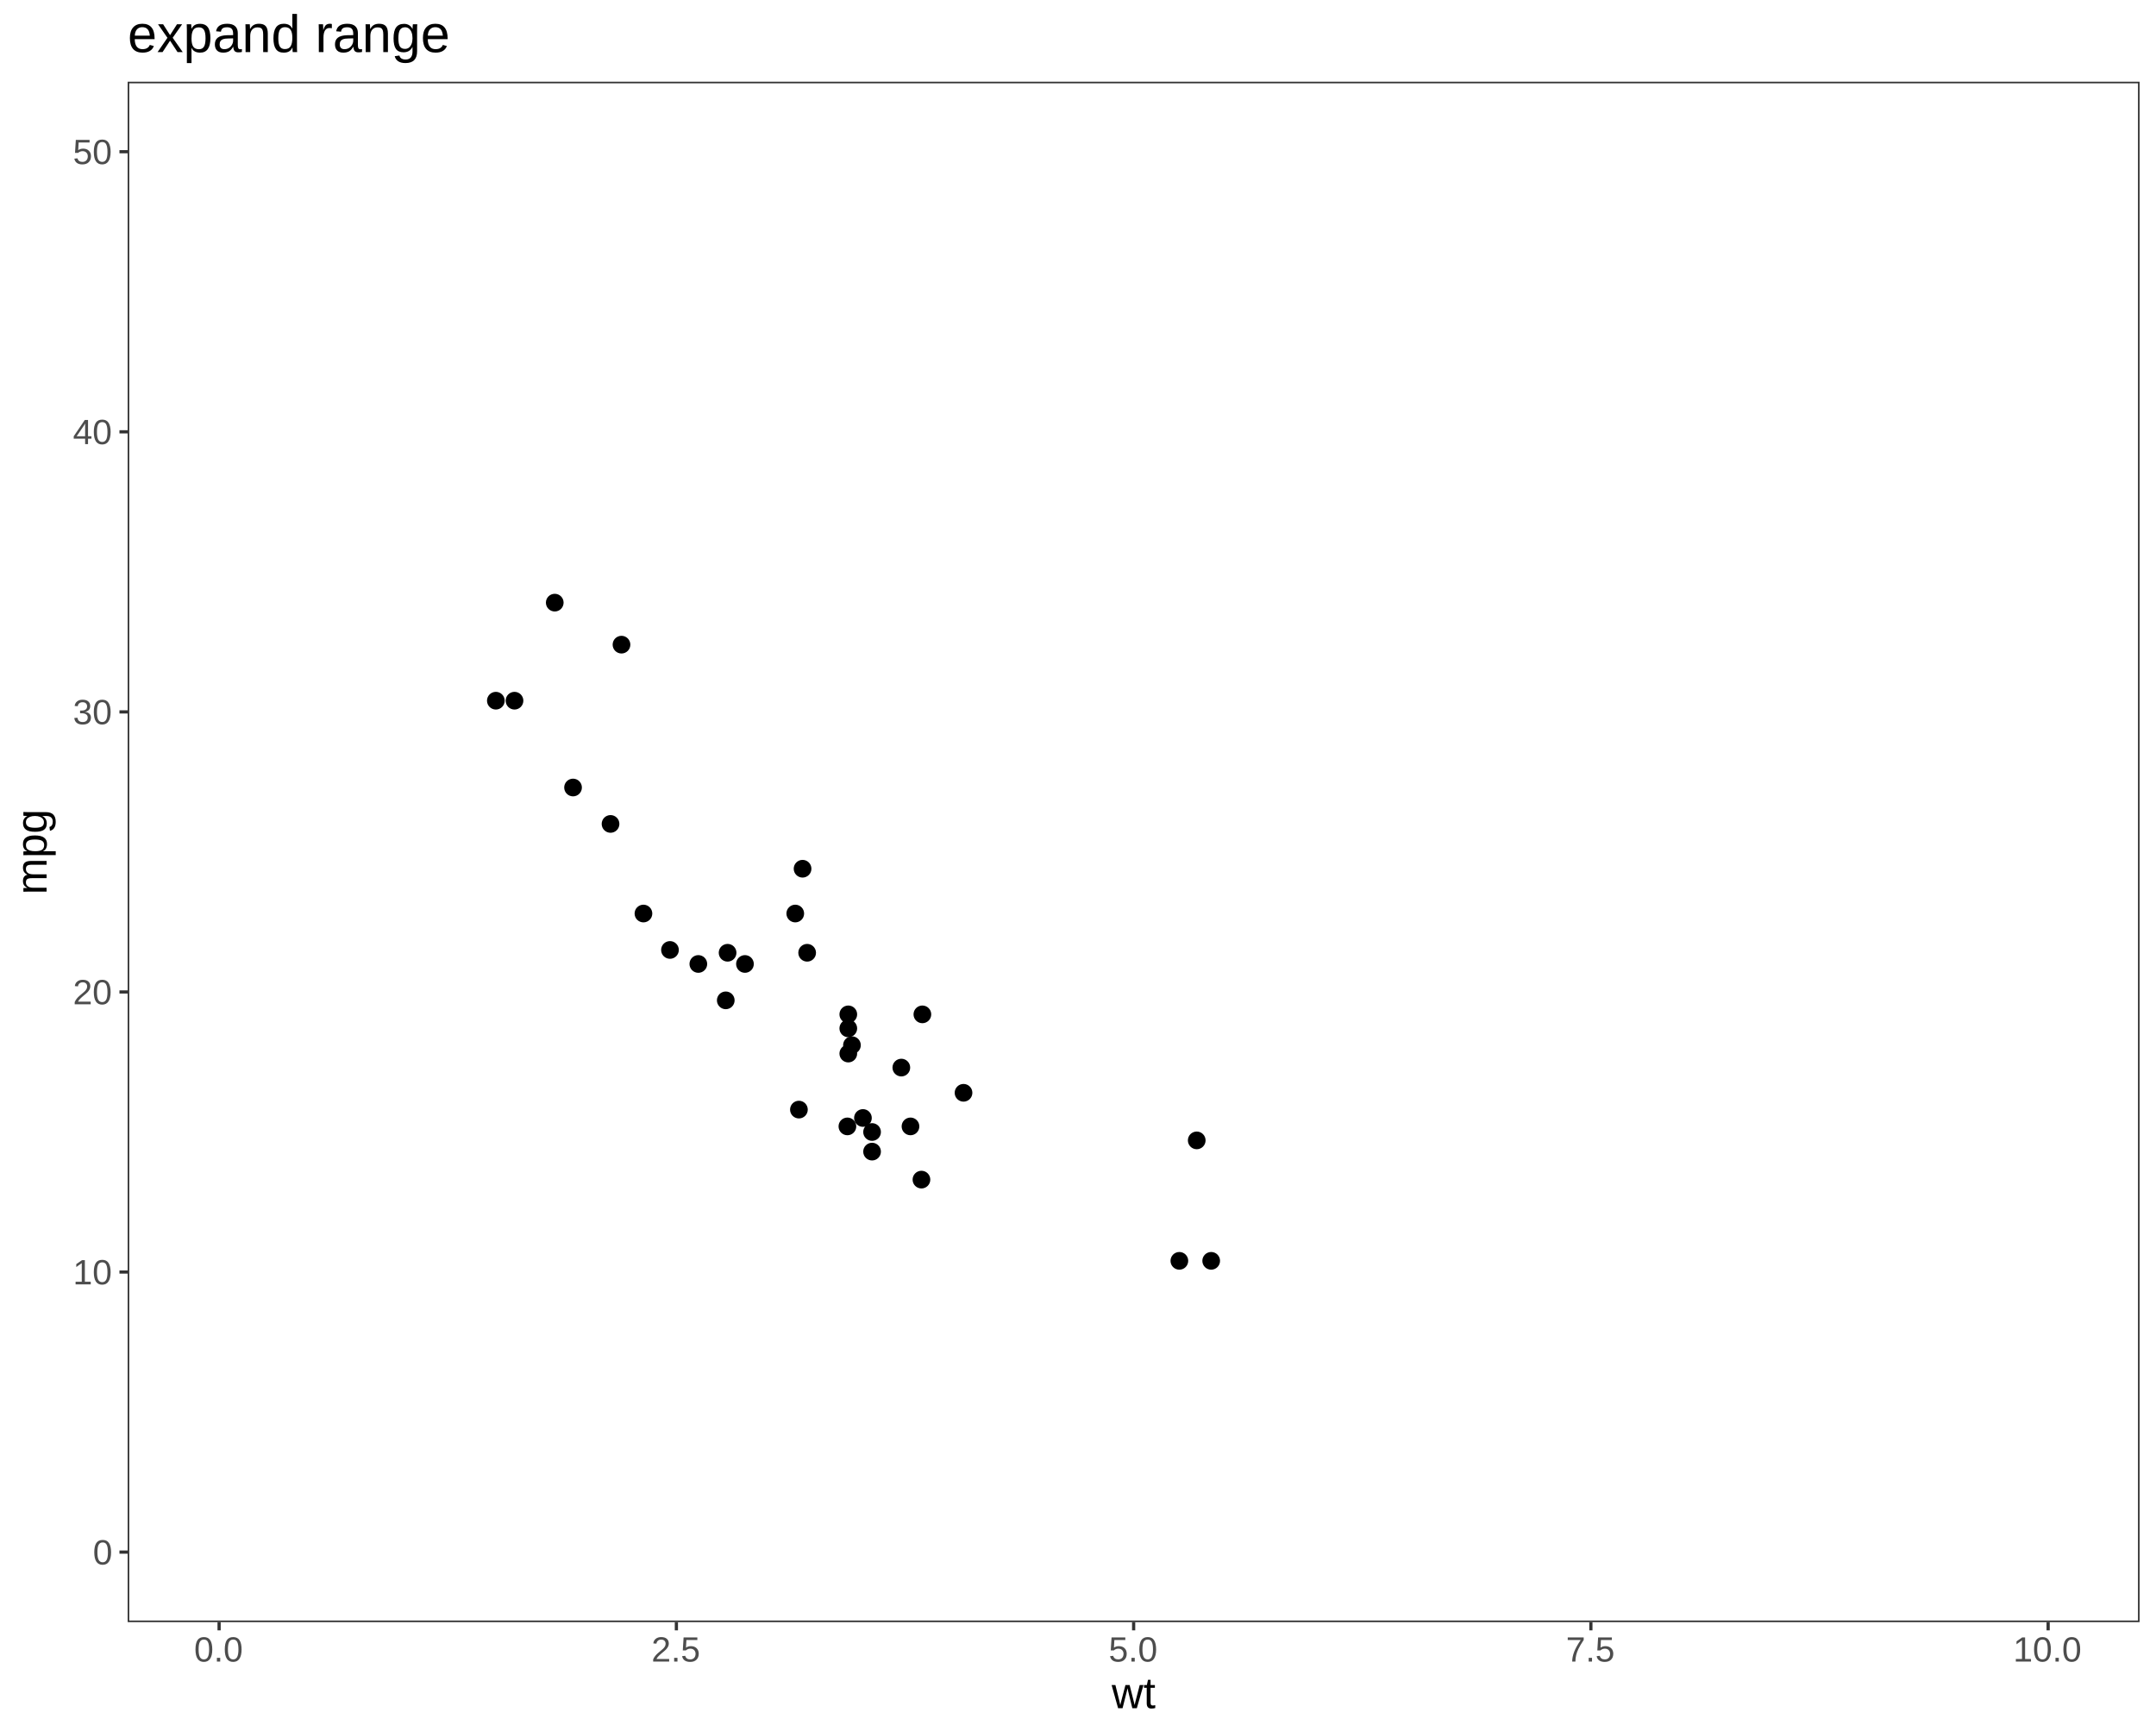
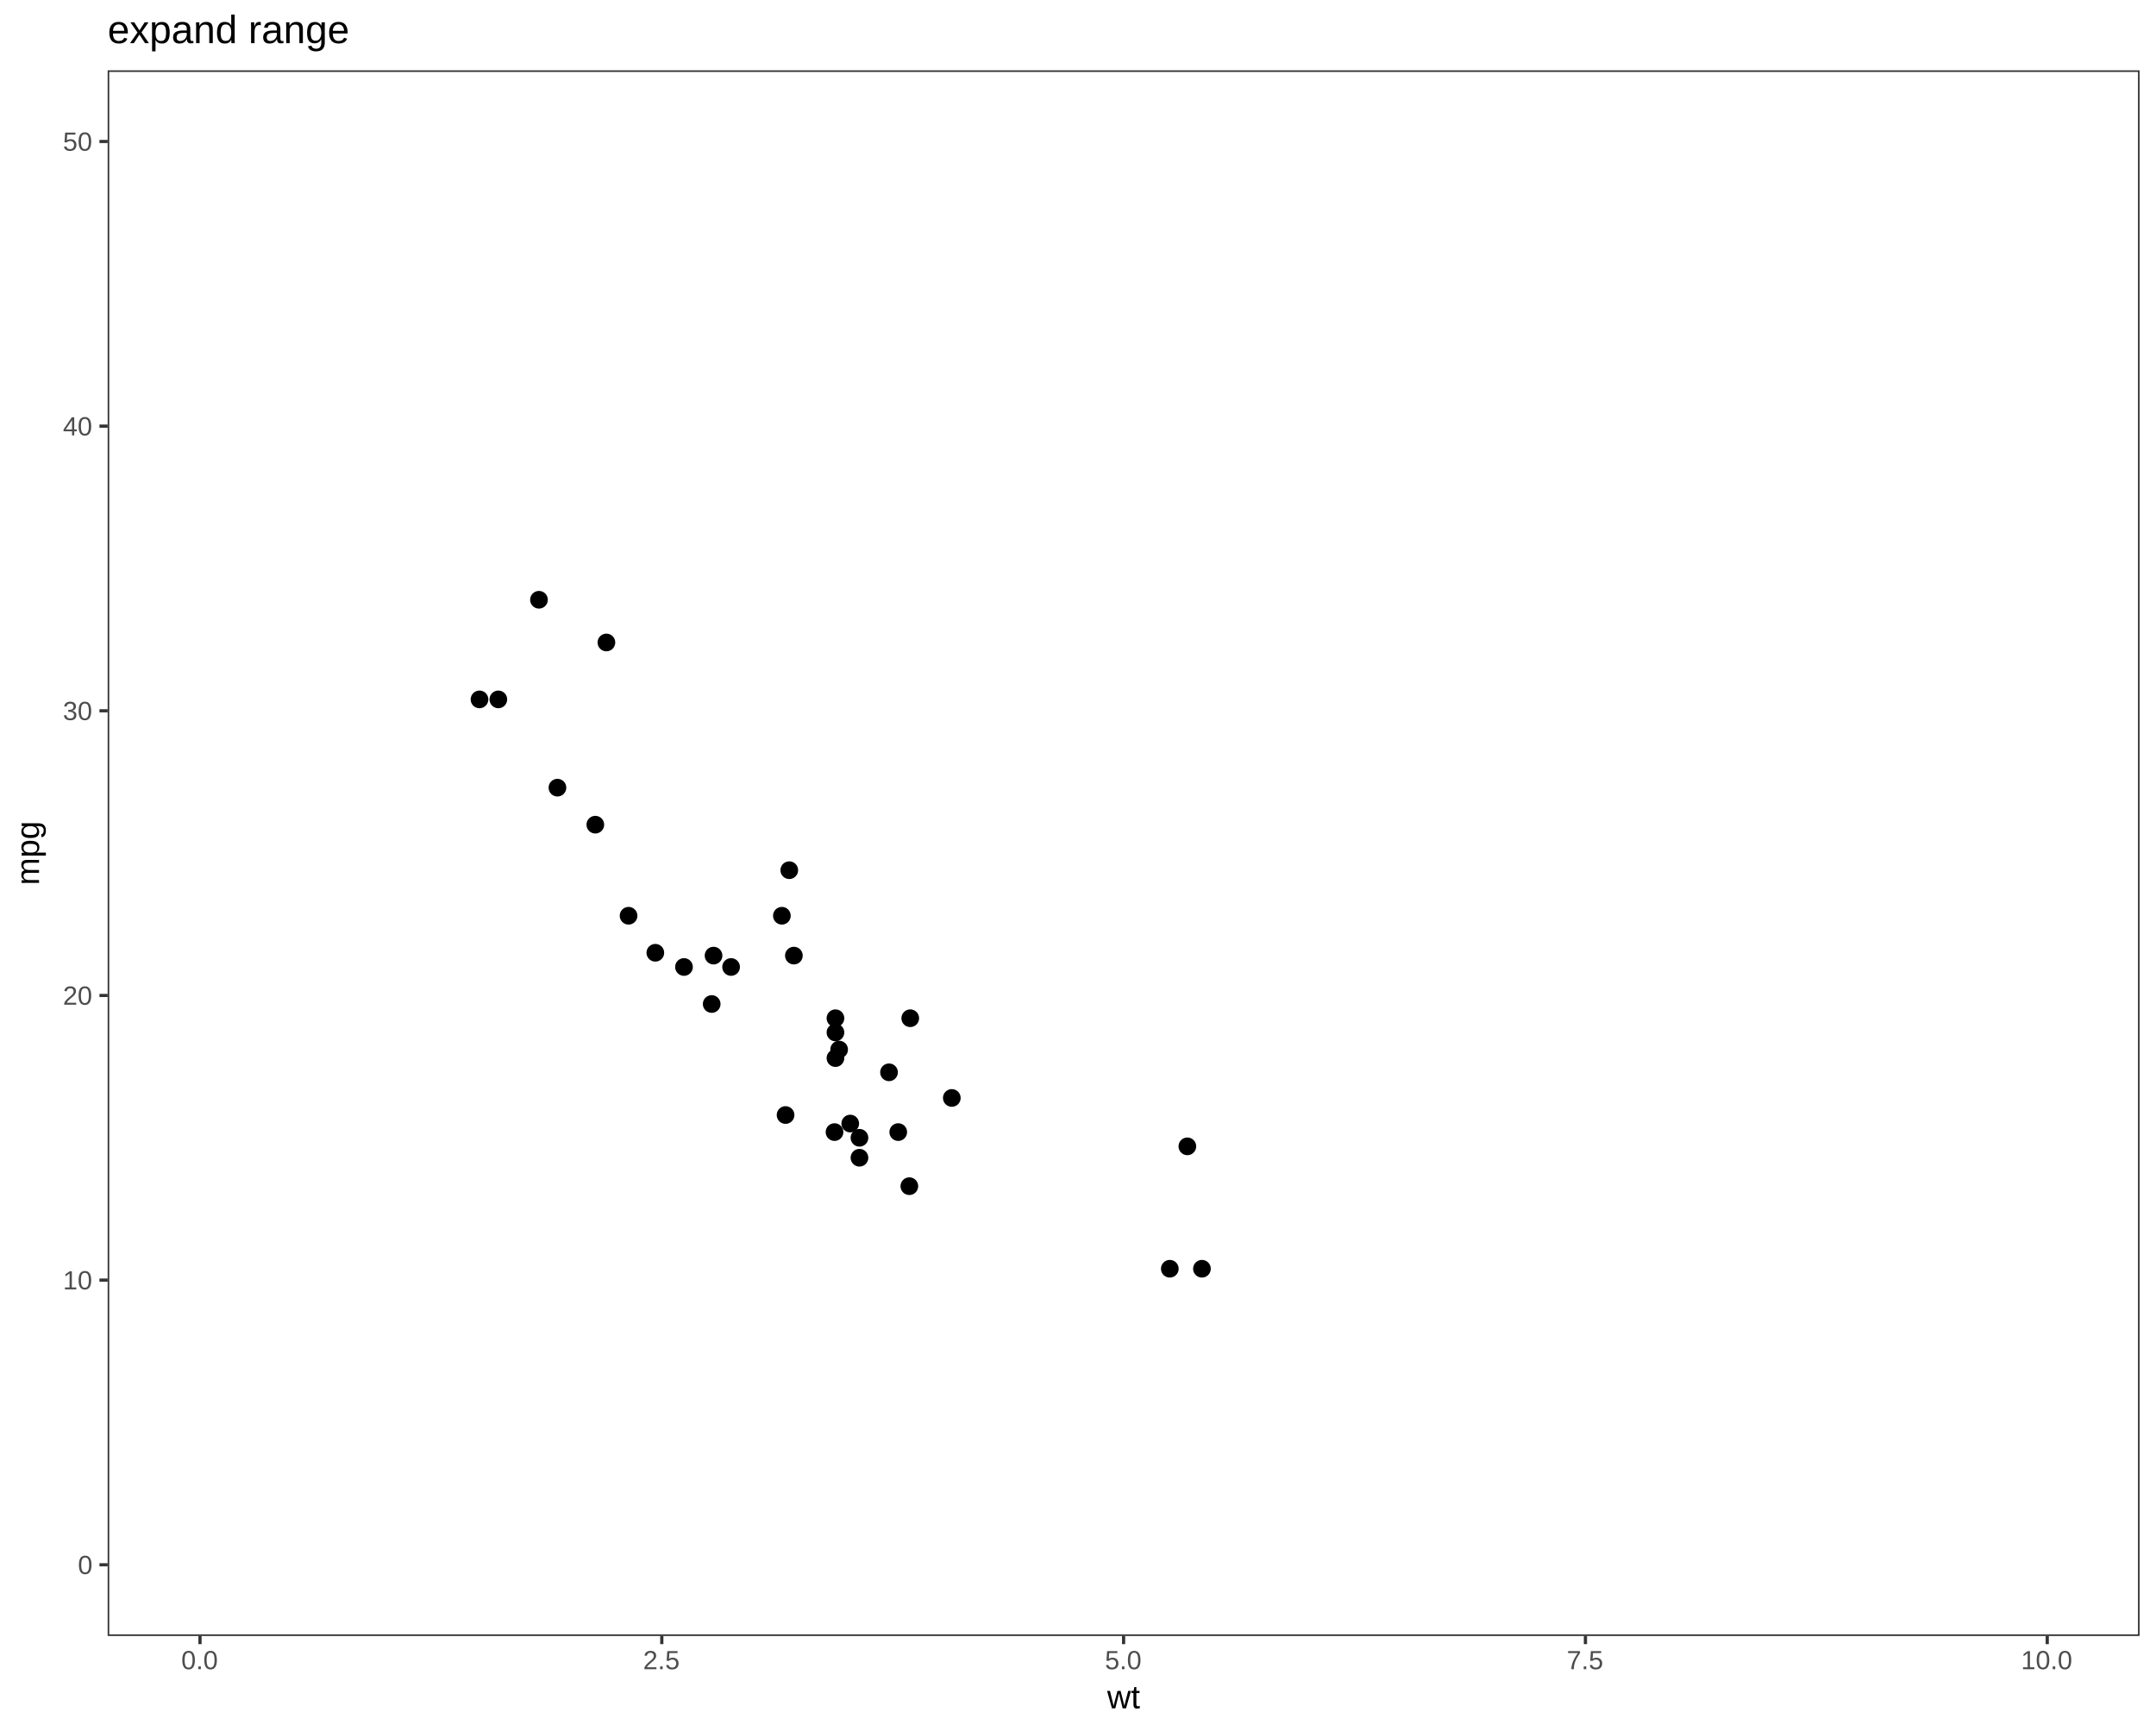
<svg xmlns="http://www.w3.org/2000/svg" viewBox="0 0 720.00 576.00">
  <defs>
    <style type="text/css">
    line, polyline, path, rect, circle {
      fill: none;
      stroke: #000000;
      stroke-linecap: round;
      stroke-linejoin: round;
      stroke-miterlimit: 10.00;
    }
  </style>
  </defs>
  <rect width="100%" height="100%" style="stroke: none; fill: #FFFFFF;" />
  <rect x="0.00" y="0.00" width="720.00" height="576.00" style="stroke-width: 1.07; stroke: #FFFFFF; fill: #FFFFFF;" />
  <defs>
-     <clipPath id="cp1">
-       <rect x="42.63" y="27.28" width="671.89" height="514.37" />
+     <clipPath id="cpMzUuOTQ4fDcxNC41MjF8NTQ2LjI2NnwyMy40NzY3">
+       <rect x="35.95" y="23.48" width="678.57" height="522.79" />
    </clipPath>
  </defs>
-   <rect x="42.63" y="27.28" width="671.89" height="514.37" style="stroke-width: 1.07; stroke: none; fill: #FFFFFF;" clip-path="url(#cp1)" />
-   <circle cx="233.21" cy="321.88" r="1.95pt" style="stroke-width: 0.71; fill: #000000;" clip-path="url(#cp1)" />
-   <circle cx="248.78" cy="321.88" r="1.95pt" style="stroke-width: 0.71; fill: #000000;" clip-path="url(#cp1)" />
-   <circle cx="214.88" cy="305.04" r="1.95pt" style="stroke-width: 0.71; fill: #000000;" clip-path="url(#cp1)" />
-   <circle cx="269.55" cy="318.14" r="1.95pt" style="stroke-width: 0.71; fill: #000000;" clip-path="url(#cp1)" />
-   <circle cx="283.29" cy="343.39" r="1.95pt" style="stroke-width: 0.71; fill: #000000;" clip-path="url(#cp1)" />
-   <circle cx="284.51" cy="349.00" r="1.95pt" style="stroke-width: 0.71; fill: #000000;" clip-path="url(#cp1)" />
-   <circle cx="291.23" cy="384.54" r="1.95pt" style="stroke-width: 0.71; fill: #000000;" clip-path="url(#cp1)" />
-   <circle cx="268.02" cy="290.08" r="1.95pt" style="stroke-width: 0.71; fill: #000000;" clip-path="url(#cp1)" />
-   <circle cx="265.58" cy="305.04" r="1.95pt" style="stroke-width: 0.71; fill: #000000;" clip-path="url(#cp1)" />
-   <circle cx="283.29" cy="338.71" r="1.95pt" style="stroke-width: 0.71; fill: #000000;" clip-path="url(#cp1)" />
-   <circle cx="283.29" cy="351.80" r="1.95pt" style="stroke-width: 0.71; fill: #000000;" clip-path="url(#cp1)" />
-   <circle cx="321.77" cy="364.90" r="1.95pt" style="stroke-width: 0.71; fill: #000000;" clip-path="url(#cp1)" />
-   <circle cx="301.00" cy="356.48" r="1.95pt" style="stroke-width: 0.71; fill: #000000;" clip-path="url(#cp1)" />
-   <circle cx="304.06" cy="376.12" r="1.95pt" style="stroke-width: 0.71; fill: #000000;" clip-path="url(#cp1)" />
-   <circle cx="393.85" cy="421.01" r="1.95pt" style="stroke-width: 0.71; fill: #000000;" clip-path="url(#cp1)" />
-   <circle cx="404.48" cy="421.01" r="1.95pt" style="stroke-width: 0.71; fill: #000000;" clip-path="url(#cp1)" />
-   <circle cx="399.65" cy="380.79" r="1.95pt" style="stroke-width: 0.71; fill: #000000;" clip-path="url(#cp1)" />
-   <circle cx="207.55" cy="215.26" r="1.95pt" style="stroke-width: 0.71; fill: #000000;" clip-path="url(#cp1)" />
-   <circle cx="171.82" cy="233.97" r="1.95pt" style="stroke-width: 0.71; fill: #000000;" clip-path="url(#cp1)" />
-   <circle cx="185.26" cy="201.23" r="1.95pt" style="stroke-width: 0.71; fill: #000000;" clip-path="url(#cp1)" />
-   <circle cx="223.74" cy="317.20" r="1.95pt" style="stroke-width: 0.71; fill: #000000;" clip-path="url(#cp1)" />
-   <circle cx="288.18" cy="373.31" r="1.95pt" style="stroke-width: 0.71; fill: #000000;" clip-path="url(#cp1)" />
-   <circle cx="282.99" cy="376.12" r="1.95pt" style="stroke-width: 0.71; fill: #000000;" clip-path="url(#cp1)" />
-   <circle cx="307.72" cy="393.89" r="1.95pt" style="stroke-width: 0.71; fill: #000000;" clip-path="url(#cp1)" />
-   <circle cx="308.03" cy="338.71" r="1.95pt" style="stroke-width: 0.71; fill: #000000;" clip-path="url(#cp1)" />
-   <circle cx="191.37" cy="262.96" r="1.95pt" style="stroke-width: 0.71; fill: #000000;" clip-path="url(#cp1)" />
-   <circle cx="203.89" cy="275.12" r="1.95pt" style="stroke-width: 0.71; fill: #000000;" clip-path="url(#cp1)" />
-   <circle cx="165.59" cy="233.97" r="1.95pt" style="stroke-width: 0.71; fill: #000000;" clip-path="url(#cp1)" />
-   <circle cx="266.80" cy="370.51" r="1.95pt" style="stroke-width: 0.71; fill: #000000;" clip-path="url(#cp1)" />
-   <circle cx="242.37" cy="334.03" r="1.95pt" style="stroke-width: 0.71; fill: #000000;" clip-path="url(#cp1)" />
-   <circle cx="291.23" cy="377.99" r="1.95pt" style="stroke-width: 0.71; fill: #000000;" clip-path="url(#cp1)" />
-   <circle cx="242.98" cy="318.14" r="1.95pt" style="stroke-width: 0.71; fill: #000000;" clip-path="url(#cp1)" />
-   <rect x="42.63" y="27.28" width="671.89" height="514.37" style="stroke-width: 1.07; stroke: #333333;" clip-path="url(#cp1)" />
+   <rect x="35.95" y="23.48" width="678.57" height="522.79" style="stroke-width: 1.07; stroke: none; fill: #FFFFFF;" clip-path="url(#cpMzUuOTQ4fDcxNC41MjF8NTQ2LjI2NnwyMy40NzY3)" />
+   <circle cx="228.42" cy="322.89" r="1.95pt" style="stroke-width: 0.71; fill: #000000;" clip-path="url(#cpMzUuOTQ4fDcxNC41MjF8NTQ2LjI2NnwyMy40NzY3)" />
+   <circle cx="244.15" cy="322.89" r="1.95pt" style="stroke-width: 0.71; fill: #000000;" clip-path="url(#cpMzUuOTQ4fDcxNC41MjF8NTQ2LjI2NnwyMy40NzY3)" />
+   <circle cx="209.91" cy="305.78" r="1.95pt" style="stroke-width: 0.71; fill: #000000;" clip-path="url(#cpMzUuOTQ4fDcxNC41MjF8NTQ2LjI2NnwyMy40NzY3)" />
+   <circle cx="265.12" cy="319.09" r="1.95pt" style="stroke-width: 0.71; fill: #000000;" clip-path="url(#cpMzUuOTQ4fDcxNC41MjF8NTQ2LjI2NnwyMy40NzY3)" />
+   <circle cx="279.00" cy="344.75" r="1.95pt" style="stroke-width: 0.71; fill: #000000;" clip-path="url(#cpMzUuOTQ4fDcxNC41MjF8NTQ2LjI2NnwyMy40NzY3)" />
+   <circle cx="280.23" cy="350.46" r="1.95pt" style="stroke-width: 0.71; fill: #000000;" clip-path="url(#cpMzUuOTQ4fDcxNC41MjF8NTQ2LjI2NnwyMy40NzY3)" />
+   <circle cx="287.02" cy="386.58" r="1.95pt" style="stroke-width: 0.71; fill: #000000;" clip-path="url(#cpMzUuOTQ4fDcxNC41MjF8NTQ2LjI2NnwyMy40NzY3)" />
+   <circle cx="263.58" cy="290.57" r="1.95pt" style="stroke-width: 0.71; fill: #000000;" clip-path="url(#cpMzUuOTQ4fDcxNC41MjF8NTQ2LjI2NnwyMy40NzY3)" />
+   <circle cx="261.11" cy="305.78" r="1.95pt" style="stroke-width: 0.71; fill: #000000;" clip-path="url(#cpMzUuOTQ4fDcxNC41MjF8NTQ2LjI2NnwyMy40NzY3)" />
+   <circle cx="279.00" cy="340.00" r="1.95pt" style="stroke-width: 0.71; fill: #000000;" clip-path="url(#cpMzUuOTQ4fDcxNC41MjF8NTQ2LjI2NnwyMy40NzY3)" />
+   <circle cx="279.00" cy="353.31" r="1.95pt" style="stroke-width: 0.71; fill: #000000;" clip-path="url(#cpMzUuOTQ4fDcxNC41MjF8NTQ2LjI2NnwyMy40NzY3)" />
+   <circle cx="317.86" cy="366.62" r="1.95pt" style="stroke-width: 0.71; fill: #000000;" clip-path="url(#cpMzUuOTQ4fDcxNC41MjF8NTQ2LjI2NnwyMy40NzY3)" />
+   <circle cx="296.89" cy="358.06" r="1.95pt" style="stroke-width: 0.71; fill: #000000;" clip-path="url(#cpMzUuOTQ4fDcxNC41MjF8NTQ2LjI2NnwyMy40NzY3)" />
+   <circle cx="299.97" cy="378.02" r="1.95pt" style="stroke-width: 0.71; fill: #000000;" clip-path="url(#cpMzUuOTQ4fDcxNC41MjF8NTQ2LjI2NnwyMy40NzY3)" />
+   <circle cx="390.66" cy="423.65" r="1.95pt" style="stroke-width: 0.71; fill: #000000;" clip-path="url(#cpMzUuOTQ4fDcxNC41MjF8NTQ2LjI2NnwyMy40NzY3)" />
+   <circle cx="401.39" cy="423.65" r="1.95pt" style="stroke-width: 0.71; fill: #000000;" clip-path="url(#cpMzUuOTQ4fDcxNC41MjF8NTQ2LjI2NnwyMy40NzY3)" />
+   <circle cx="396.52" cy="382.78" r="1.95pt" style="stroke-width: 0.71; fill: #000000;" clip-path="url(#cpMzUuOTQ4fDcxNC41MjF8NTQ2LjI2NnwyMy40NzY3)" />
+   <circle cx="202.51" cy="214.53" r="1.95pt" style="stroke-width: 0.71; fill: #000000;" clip-path="url(#cpMzUuOTQ4fDcxNC41MjF8NTQ2LjI2NnwyMy40NzY3)" />
+   <circle cx="166.42" cy="233.54" r="1.95pt" style="stroke-width: 0.71; fill: #000000;" clip-path="url(#cpMzUuOTQ4fDcxNC41MjF8NTQ2LjI2NnwyMy40NzY3)" />
+   <circle cx="179.99" cy="200.27" r="1.95pt" style="stroke-width: 0.71; fill: #000000;" clip-path="url(#cpMzUuOTQ4fDcxNC41MjF8NTQ2LjI2NnwyMy40NzY3)" />
+   <circle cx="218.85" cy="318.14" r="1.95pt" style="stroke-width: 0.71; fill: #000000;" clip-path="url(#cpMzUuOTQ4fDcxNC41MjF8NTQ2LjI2NnwyMy40NzY3)" />
+   <circle cx="283.94" cy="375.17" r="1.95pt" style="stroke-width: 0.71; fill: #000000;" clip-path="url(#cpMzUuOTQ4fDcxNC41MjF8NTQ2LjI2NnwyMy40NzY3)" />
+   <circle cx="278.69" cy="378.02" r="1.95pt" style="stroke-width: 0.71; fill: #000000;" clip-path="url(#cpMzUuOTQ4fDcxNC41MjF8NTQ2LjI2NnwyMy40NzY3)" />
+   <circle cx="303.68" cy="396.08" r="1.95pt" style="stroke-width: 0.71; fill: #000000;" clip-path="url(#cpMzUuOTQ4fDcxNC41MjF8NTQ2LjI2NnwyMy40NzY3)" />
+   <circle cx="303.98" cy="340.00" r="1.95pt" style="stroke-width: 0.71; fill: #000000;" clip-path="url(#cpMzUuOTQ4fDcxNC41MjF8NTQ2LjI2NnwyMy40NzY3)" />
+   <circle cx="186.16" cy="263.01" r="1.95pt" style="stroke-width: 0.71; fill: #000000;" clip-path="url(#cpMzUuOTQ4fDcxNC41MjF8NTQ2LjI2NnwyMy40NzY3)" />
+   <circle cx="198.81" cy="275.37" r="1.95pt" style="stroke-width: 0.71; fill: #000000;" clip-path="url(#cpMzUuOTQ4fDcxNC41MjF8NTQ2LjI2NnwyMy40NzY3)" />
+   <circle cx="160.13" cy="233.54" r="1.95pt" style="stroke-width: 0.71; fill: #000000;" clip-path="url(#cpMzUuOTQ4fDcxNC41MjF8NTQ2LjI2NnwyMy40NzY3)" />
+   <circle cx="262.34" cy="372.32" r="1.95pt" style="stroke-width: 0.71; fill: #000000;" clip-path="url(#cpMzUuOTQ4fDcxNC41MjF8NTQ2LjI2NnwyMy40NzY3)" />
+   <circle cx="237.67" cy="335.25" r="1.95pt" style="stroke-width: 0.71; fill: #000000;" clip-path="url(#cpMzUuOTQ4fDcxNC41MjF8NTQ2LjI2NnwyMy40NzY3)" />
+   <circle cx="287.02" cy="379.92" r="1.95pt" style="stroke-width: 0.71; fill: #000000;" clip-path="url(#cpMzUuOTQ4fDcxNC41MjF8NTQ2LjI2NnwyMy40NzY3)" />
+   <circle cx="238.29" cy="319.09" r="1.95pt" style="stroke-width: 0.71; fill: #000000;" clip-path="url(#cpMzUuOTQ4fDcxNC41MjF8NTQ2LjI2NnwyMy40NzY3)" />
+   <rect x="35.95" y="23.48" width="678.57" height="522.79" style="stroke-width: 1.07; stroke: #333333;" clip-path="url(#cpMzUuOTQ4fDcxNC41MjF8NTQ2LjI2NnwyMy40NzY3)" />
  <defs>
-     <clipPath id="cp2">
+     <clipPath id="cpMHw3MjB8NTc2fDA=">
      <rect x="0.00" y="0.00" width="720.00" height="576.00" />
    </clipPath>
  </defs>
-   <g clip-path="url(#cp2)">
-     <text x="31.03" y="522.40" style="font-size: 8.80pt; fill: #4D4D4D; font-family: Liberation Sans;">0</text>
+   <g clip-path="url(#cpMHw3MjB8NTc2fDA=)">
+     <text x="26.01" y="525.60" style="font-size: 8.80px; fill: #4D4D4D; font-family: Liberation Sans;" textLength="5.01px" lengthAdjust="spacingAndGlyphs">0</text>
  </g>
-   <g clip-path="url(#cp2)">
-     <text x="24.35" y="428.87" style="font-size: 8.80pt; fill: #4D4D4D; font-family: Liberation Sans;">10</text>
+   <g clip-path="url(#cpMHw3MjB8NTc2fDA=)">
+     <text x="21.01" y="430.54" style="font-size: 8.80px; fill: #4D4D4D; font-family: Liberation Sans;" textLength="10.01px" lengthAdjust="spacingAndGlyphs">10</text>
  </g>
-   <g clip-path="url(#cp2)">
-     <text x="24.35" y="335.35" style="font-size: 8.80pt; fill: #4D4D4D; font-family: Liberation Sans;">20</text>
+   <g clip-path="url(#cpMHw3MjB8NTc2fDA=)">
+     <text x="21.01" y="335.49" style="font-size: 8.80px; fill: #4D4D4D; font-family: Liberation Sans;" textLength="10.01px" lengthAdjust="spacingAndGlyphs">20</text>
  </g>
-   <g clip-path="url(#cp2)">
-     <text x="24.35" y="241.83" style="font-size: 8.80pt; fill: #4D4D4D; font-family: Liberation Sans;">30</text>
+   <g clip-path="url(#cpMHw3MjB8NTc2fDA=)">
+     <text x="21.01" y="240.44" style="font-size: 8.80px; fill: #4D4D4D; font-family: Liberation Sans;" textLength="10.01px" lengthAdjust="spacingAndGlyphs">30</text>
  </g>
-   <g clip-path="url(#cp2)">
-     <text x="24.35" y="148.31" style="font-size: 8.80pt; fill: #4D4D4D; font-family: Liberation Sans;">40</text>
+   <g clip-path="url(#cpMHw3MjB8NTc2fDA=)">
+     <text x="21.01" y="145.39" style="font-size: 8.80px; fill: #4D4D4D; font-family: Liberation Sans;" textLength="10.01px" lengthAdjust="spacingAndGlyphs">40</text>
  </g>
-   <g clip-path="url(#cp2)">
-     <text x="24.35" y="54.79" style="font-size: 8.80pt; fill: #4D4D4D; font-family: Liberation Sans;">50</text>
+   <g clip-path="url(#cpMHw3MjB8NTc2fDA=)">
+     <text x="21.01" y="50.33" style="font-size: 8.80px; fill: #4D4D4D; font-family: Liberation Sans;" textLength="10.01px" lengthAdjust="spacingAndGlyphs">50</text>
  </g>
-   <polyline points="39.89,518.27 42.63,518.27 " style="stroke-width: 1.07; stroke: #333333; stroke-linecap: butt;" clip-path="url(#cp2)" />
-   <polyline points="39.89,424.75 42.63,424.75 " style="stroke-width: 1.07; stroke: #333333; stroke-linecap: butt;" clip-path="url(#cp2)" />
-   <polyline points="39.89,331.23 42.63,331.23 " style="stroke-width: 1.07; stroke: #333333; stroke-linecap: butt;" clip-path="url(#cp2)" />
-   <polyline points="39.89,237.71 42.63,237.71 " style="stroke-width: 1.07; stroke: #333333; stroke-linecap: butt;" clip-path="url(#cp2)" />
-   <polyline points="39.89,144.19 42.63,144.19 " style="stroke-width: 1.07; stroke: #333333; stroke-linecap: butt;" clip-path="url(#cp2)" />
-   <polyline points="39.89,50.66 42.63,50.66 " style="stroke-width: 1.07; stroke: #333333; stroke-linecap: butt;" clip-path="url(#cp2)" />
-   <polyline points="73.17,544.39 73.17,541.65 " style="stroke-width: 1.07; stroke: #333333; stroke-linecap: butt;" clip-path="url(#cp2)" />
-   <polyline points="225.88,544.39 225.88,541.65 " style="stroke-width: 1.07; stroke: #333333; stroke-linecap: butt;" clip-path="url(#cp2)" />
-   <polyline points="378.58,544.39 378.58,541.65 " style="stroke-width: 1.07; stroke: #333333; stroke-linecap: butt;" clip-path="url(#cp2)" />
-   <polyline points="531.28,544.39 531.28,541.65 " style="stroke-width: 1.07; stroke: #333333; stroke-linecap: butt;" clip-path="url(#cp2)" />
-   <polyline points="683.98,544.39 683.98,541.65 " style="stroke-width: 1.07; stroke: #333333; stroke-linecap: butt;" clip-path="url(#cp2)" />
-   <g clip-path="url(#cp2)">
-     <text x="64.83" y="554.83" style="font-size: 8.80pt; fill: #4D4D4D; font-family: Liberation Sans;">0.0</text>
+   <polyline points="33.21,522.50 35.95,522.50 " style="stroke-width: 1.07; stroke: #333333; stroke-linecap: butt;" clip-path="url(#cpMHw3MjB8NTc2fDA=)" />
+   <polyline points="33.21,427.45 35.95,427.45 " style="stroke-width: 1.07; stroke: #333333; stroke-linecap: butt;" clip-path="url(#cpMHw3MjB8NTc2fDA=)" />
+   <polyline points="33.21,332.40 35.95,332.40 " style="stroke-width: 1.07; stroke: #333333; stroke-linecap: butt;" clip-path="url(#cpMHw3MjB8NTc2fDA=)" />
+   <polyline points="33.21,237.34 35.95,237.34 " style="stroke-width: 1.07; stroke: #333333; stroke-linecap: butt;" clip-path="url(#cpMHw3MjB8NTc2fDA=)" />
+   <polyline points="33.21,142.29 35.95,142.29 " style="stroke-width: 1.07; stroke: #333333; stroke-linecap: butt;" clip-path="url(#cpMHw3MjB8NTc2fDA=)" />
+   <polyline points="33.21,47.24 35.95,47.24 " style="stroke-width: 1.07; stroke: #333333; stroke-linecap: butt;" clip-path="url(#cpMHw3MjB8NTc2fDA=)" />
+   <polyline points="66.79,549.01 66.79,546.27 " style="stroke-width: 1.07; stroke: #333333; stroke-linecap: butt;" clip-path="url(#cpMHw3MjB8NTc2fDA=)" />
+   <polyline points="221.01,549.01 221.01,546.27 " style="stroke-width: 1.07; stroke: #333333; stroke-linecap: butt;" clip-path="url(#cpMHw3MjB8NTc2fDA=)" />
+   <polyline points="375.23,549.01 375.23,546.27 " style="stroke-width: 1.07; stroke: #333333; stroke-linecap: butt;" clip-path="url(#cpMHw3MjB8NTc2fDA=)" />
+   <polyline points="529.46,549.01 529.46,546.27 " style="stroke-width: 1.07; stroke: #333333; stroke-linecap: butt;" clip-path="url(#cpMHw3MjB8NTc2fDA=)" />
+   <polyline points="683.68,549.01 683.68,546.27 " style="stroke-width: 1.07; stroke: #333333; stroke-linecap: butt;" clip-path="url(#cpMHw3MjB8NTc2fDA=)" />
+   <g clip-path="url(#cpMHw3MjB8NTc2fDA=)">
+     <text x="60.54" y="557.38" style="font-size: 8.80px; fill: #4D4D4D; font-family: Liberation Sans;" textLength="12.51px" lengthAdjust="spacingAndGlyphs">0.0</text>
  </g>
-   <g clip-path="url(#cp2)">
-     <text x="217.53" y="554.83" style="font-size: 8.80pt; fill: #4D4D4D; font-family: Liberation Sans;">2.5</text>
+   <g clip-path="url(#cpMHw3MjB8NTc2fDA=)">
+     <text x="214.76" y="557.38" style="font-size: 8.80px; fill: #4D4D4D; font-family: Liberation Sans;" textLength="12.51px" lengthAdjust="spacingAndGlyphs">2.5</text>
  </g>
-   <g clip-path="url(#cp2)">
-     <text x="370.24" y="554.83" style="font-size: 8.80pt; fill: #4D4D4D; font-family: Liberation Sans;">5.0</text>
+   <g clip-path="url(#cpMHw3MjB8NTc2fDA=)">
+     <text x="368.98" y="557.38" style="font-size: 8.80px; fill: #4D4D4D; font-family: Liberation Sans;" textLength="12.51px" lengthAdjust="spacingAndGlyphs">5.0</text>
  </g>
-   <g clip-path="url(#cp2)">
-     <text x="522.94" y="554.83" style="font-size: 8.80pt; fill: #4D4D4D; font-family: Liberation Sans;">7.5</text>
+   <g clip-path="url(#cpMHw3MjB8NTc2fDA=)">
+     <text x="523.20" y="557.38" style="font-size: 8.80px; fill: #4D4D4D; font-family: Liberation Sans;" textLength="12.51px" lengthAdjust="spacingAndGlyphs">7.5</text>
  </g>
-   <g clip-path="url(#cp2)">
-     <text x="672.30" y="554.83" style="font-size: 8.80pt; fill: #4D4D4D; font-family: Liberation Sans;">10.0</text>
+   <g clip-path="url(#cpMHw3MjB8NTc2fDA=)">
+     <text x="674.92" y="557.38" style="font-size: 8.80px; fill: #4D4D4D; font-family: Liberation Sans;" textLength="17.52px" lengthAdjust="spacingAndGlyphs">10.0</text>
  </g>
-   <g clip-path="url(#cp2)">
-     <text x="371.24" y="570.40" style="font-size: 11.00pt; font-family: Liberation Sans;">wt</text>
+   <g clip-path="url(#cpMHw3MjB8NTc2fDA=)">
+     <text x="369.73" y="570.43" style="font-size: 11.00px; font-family: Liberation Sans;" textLength="11.00px" lengthAdjust="spacingAndGlyphs">wt</text>
  </g>
-   <g clip-path="url(#cp2)">
-     <text transform="translate(15.56,298.73) rotate(-90)" style="font-size: 11.00pt; font-family: Liberation Sans;">mpg</text>
+   <g clip-path="url(#cpMHw3MjB8NTc2fDA=)">
+     <text transform="translate(13.04,295.57) rotate(-90)" style="font-size: 11.00px; font-family: Liberation Sans;" textLength="21.40px" lengthAdjust="spacingAndGlyphs">mpg</text>
  </g>
-   <g clip-path="url(#cp2)">
-     <text x="42.63" y="17.40" style="font-size: 13.20pt; font-family: Liberation Sans;">expand range</text>
+   <g clip-path="url(#cpMHw3MjB8NTc2fDA=)">
+     <text x="35.95" y="14.42" style="font-size: 13.20px; font-family: Liberation Sans;" textLength="79.51px" lengthAdjust="spacingAndGlyphs">expand range</text>
  </g>
</svg>
